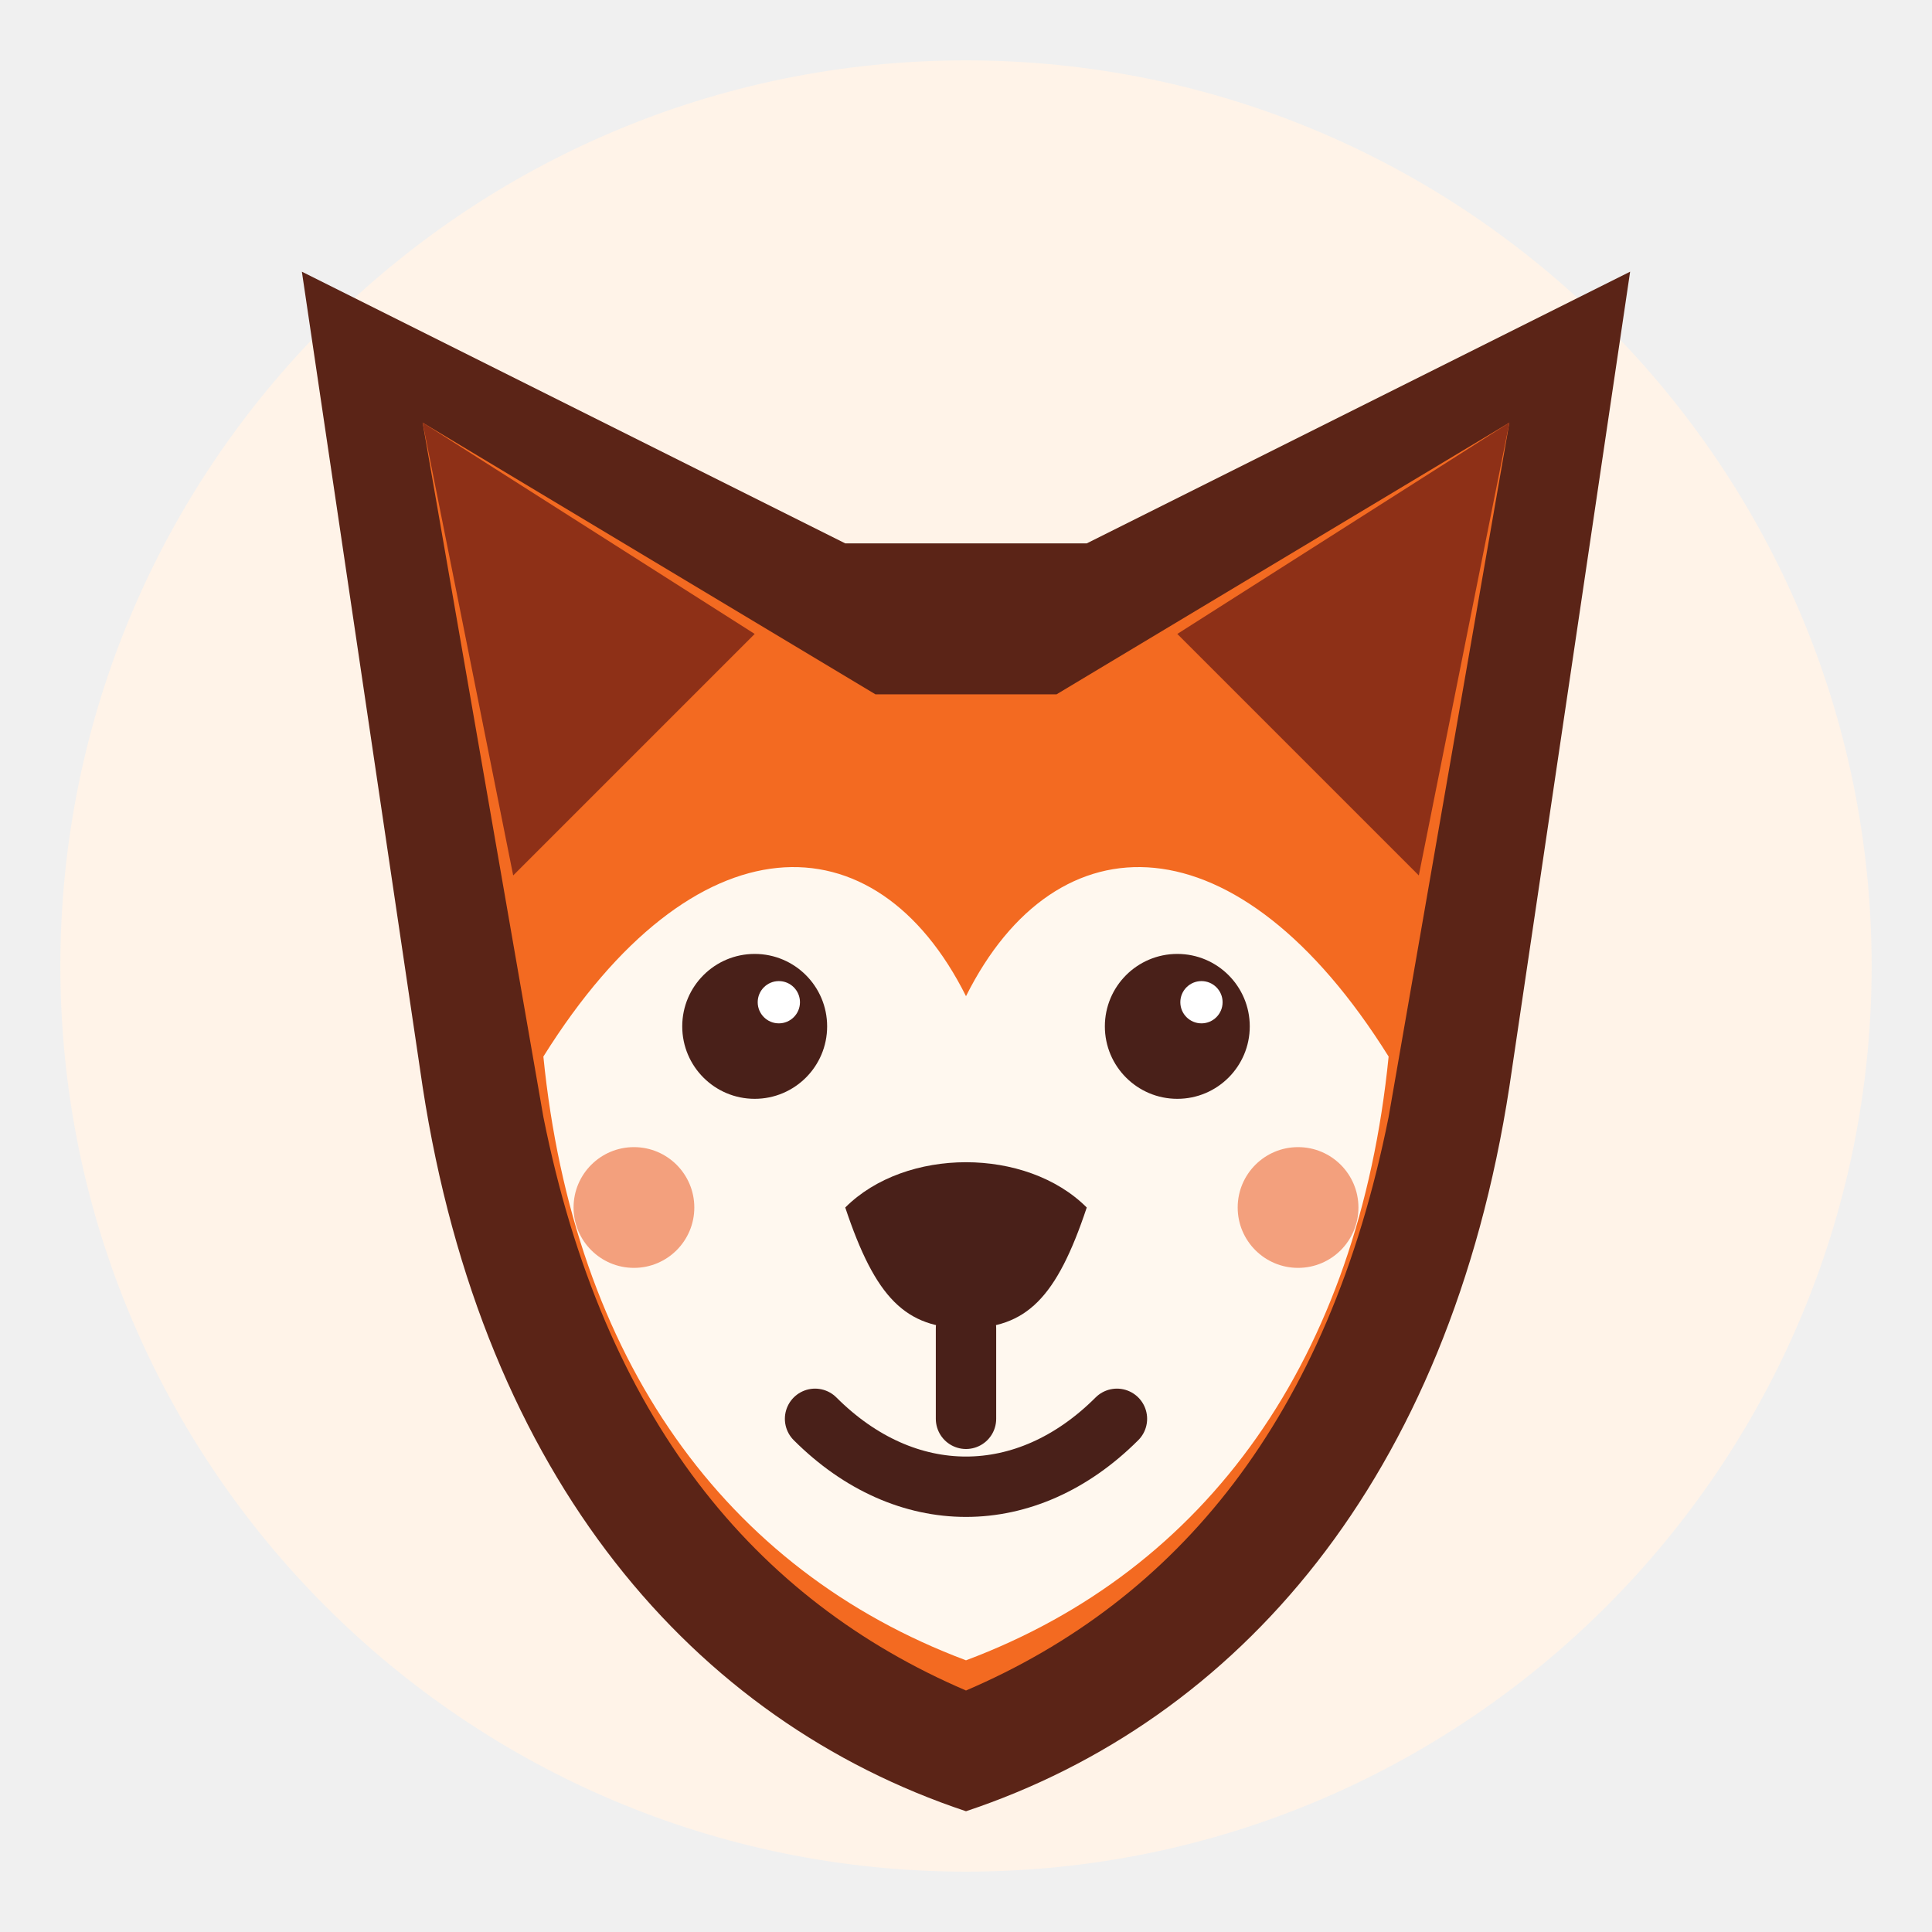
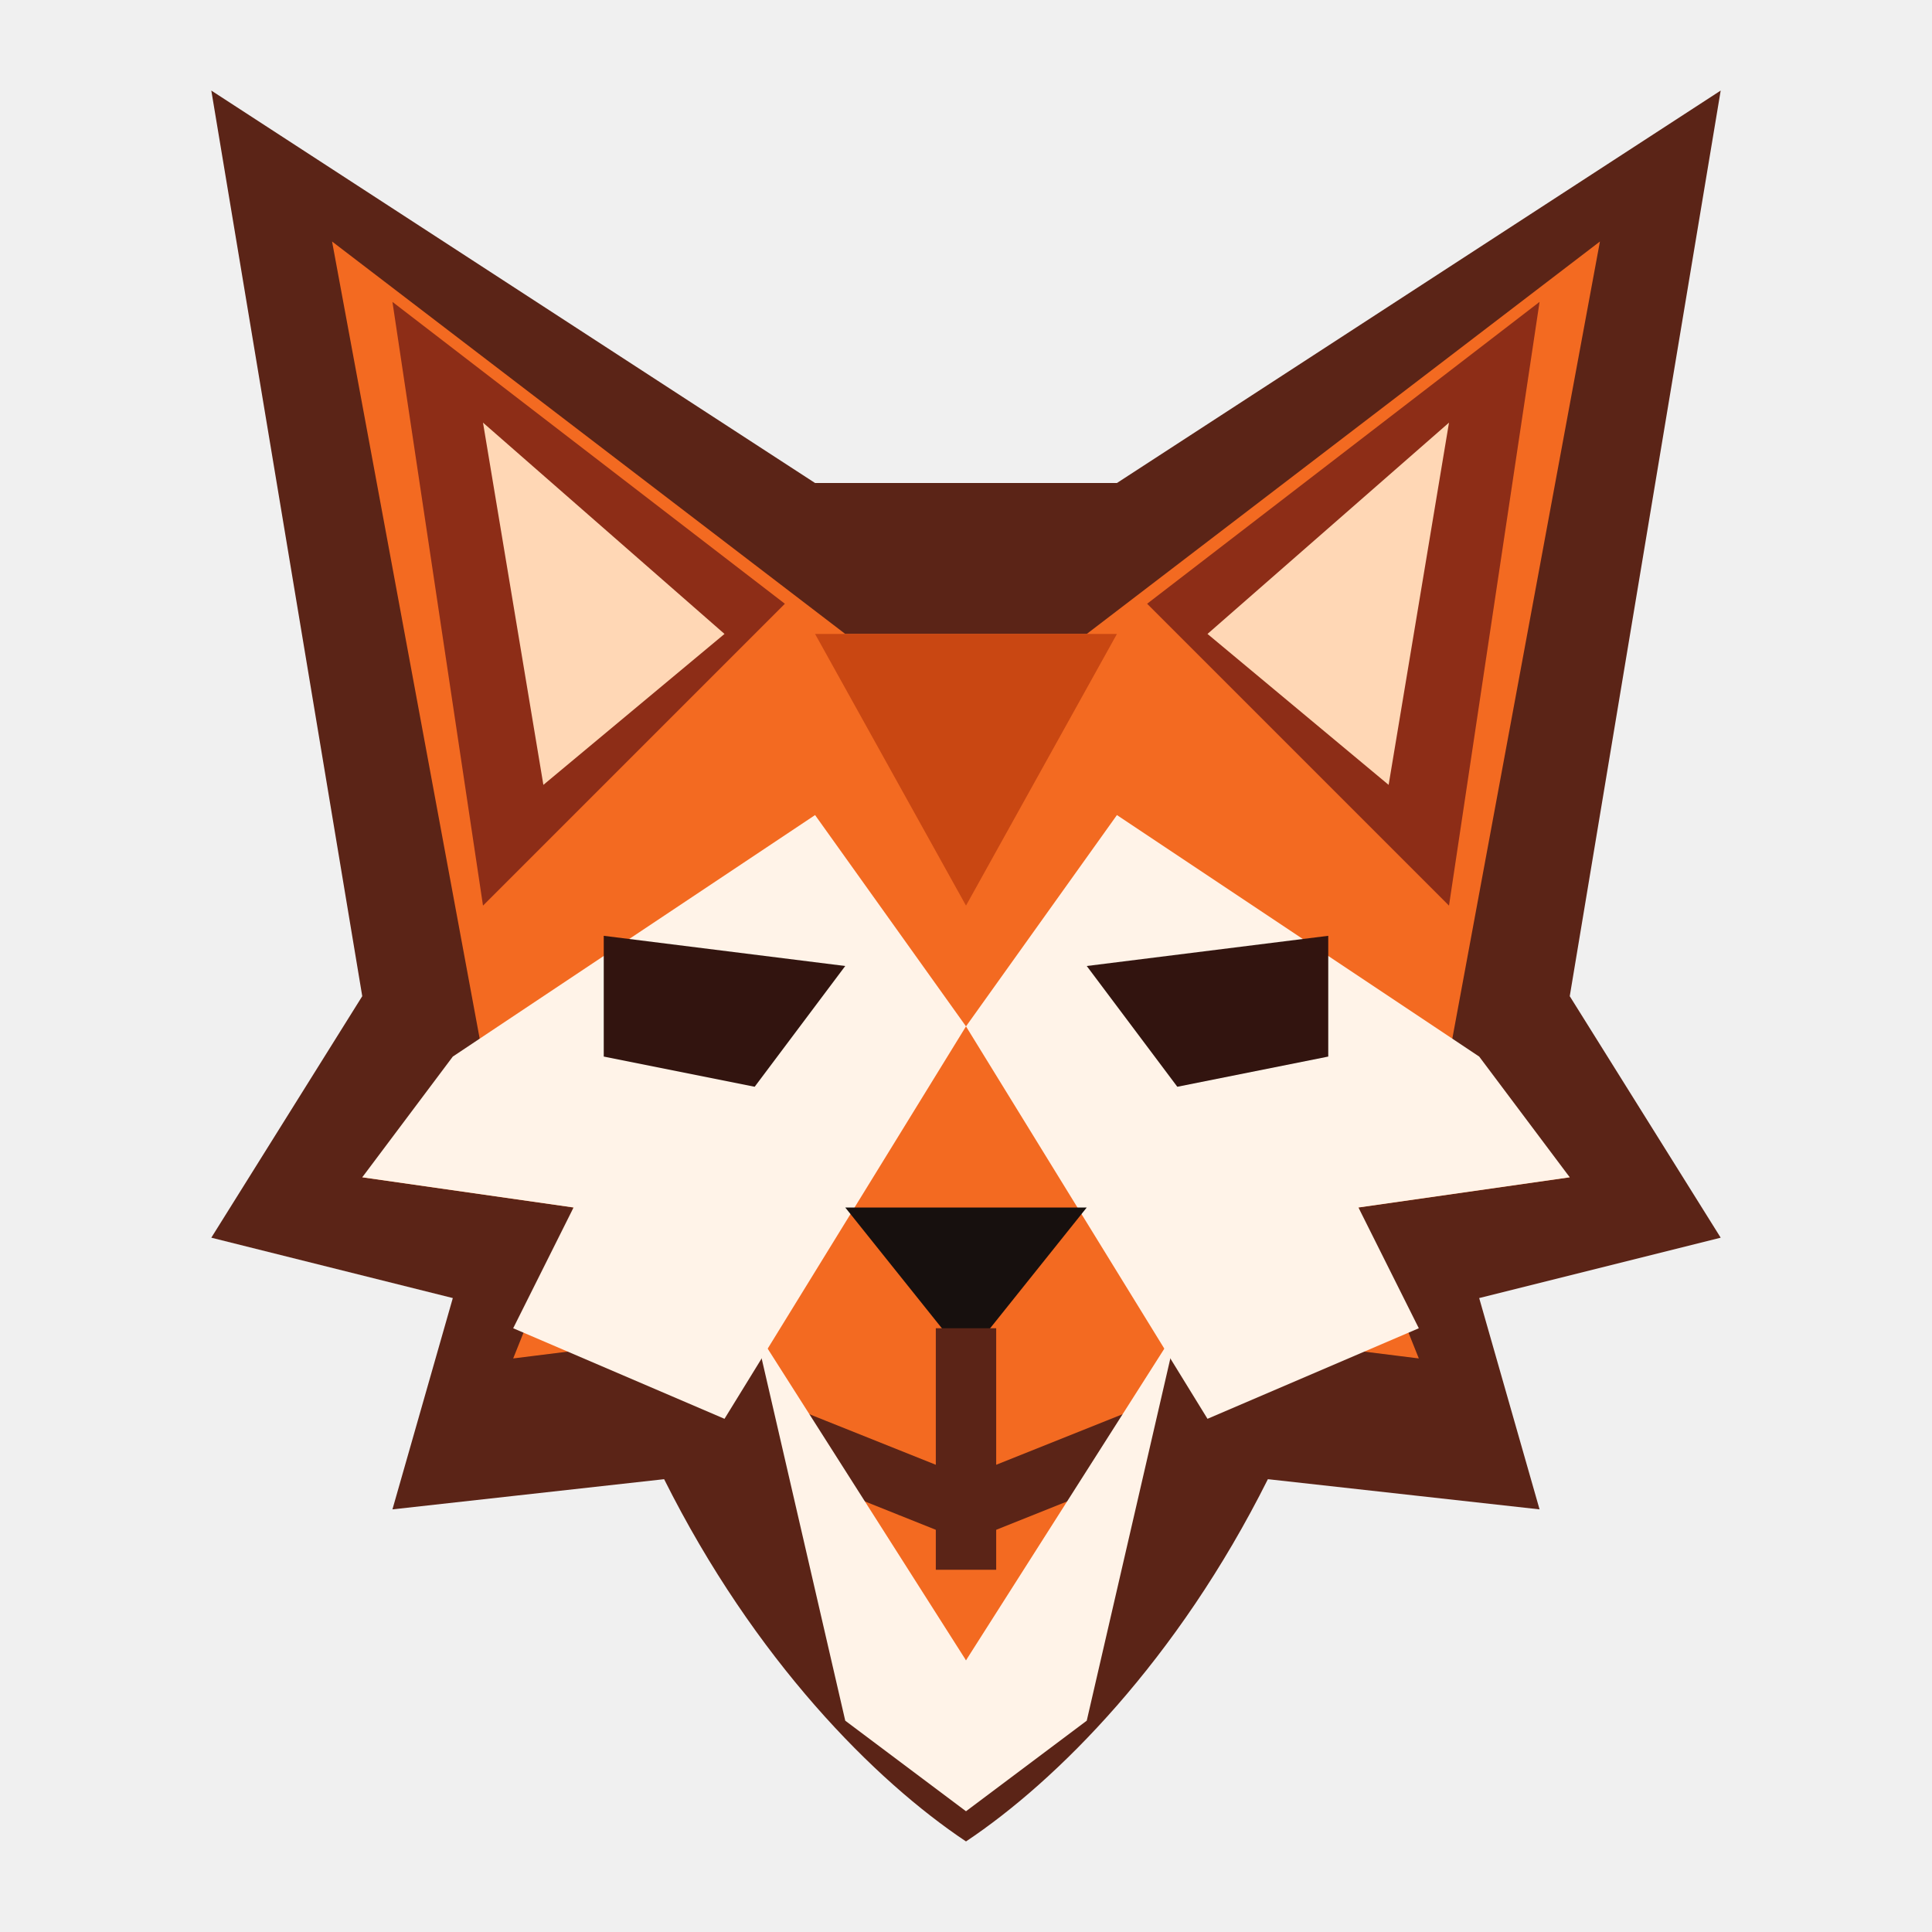
<svg xmlns="http://www.w3.org/2000/svg" viewBox="0 0 64 64" role="presentation">
-   <circle cx="32" cy="32" r="30" fill="#fff3e8" />
-   <path fill="#5b2417" d="M10 9l18 9h8L54 9l-4 27c-2 13-9 21-18 24-9-3-16-11-18-24L10 9z" />
-   <path fill="#f36a21" d="M14 14l15 9h6l15-9-4 23c-2 10-7 16-14 19-7-3-12-9-14-19l-4-23z" />
-   <path fill="#8e3017" d="M14 14l11 7-8 8-3-15zm36 0l-11 7 8 8 3-15z" />
-   <path fill="#fff8ef" d="M18 35c5-8 11-8 14-2 3-6 9-6 14 2-1 10-6 17-14 20-8-3-13-10-14-20z" />
-   <circle cx="25" cy="34" r="2.4" fill="#492019" />
-   <circle cx="39" cy="34" r="2.4" fill="#492019" />
-   <circle cx="25.8" cy="33.2" r=".7" fill="#fff" />
-   <circle cx="39.8" cy="33.2" r=".7" fill="#fff" />
-   <path fill="#492019" d="M28 40c2-2 6-2 8 0-1 3-2 4-4 4s-3-1-4-4z" />
-   <path d="M32 44v3m-5 0c3 3 7 3 10 0" fill="none" stroke="#492019" stroke-width="2" stroke-linecap="round" />
-   <circle cx="21" cy="40" r="2" fill="#f3a07d" />
-   <circle cx="43" cy="40" r="2" fill="#f3a07d" />
+   <path d="M7 3l20 13h10L57 3l-5 30 5 8-8 2 2 7-9-1c-3 6-7 10-10 12-3-2-7-6-10-12l-9 1 2-7-8-2 5-8L7 3z" fill="#5b2417" />
+   <path d="M11 8l17 13h8L53 8l-5 27 4 4-7 1 2 5-8-1c-2 5-5 9-7 11-2-2-5-6-7-11l-8 1 2-5-7-1 4-4-5-27z" fill="#f36a21" />
+   <path d="M13 10l13 10-10 10-3-20zm38 0L38 20l10 10 3-20z" fill="#8d2d17" />
+   <path d="M16 14l8 7-6 5-2-12zm32 0l-8 7 6 5 2-12z" fill="#ffd7b5" />
+   <path d="M27 21h10l-5 9-5-9z" fill="#c94712" />
+   <path d="M15 35l12-8 5 7-8 13-7-3 2-4-7-1 3-4zm34 0l-12-8-5 7 8 13 7-3-2-4 7-1-3-4z" fill="#fff3e8" />
+   <path d="M20 31l8 1-3 4-5-1v-4zm24 0l-8 1 3 4 5-1v-4z" fill="#32140f" />
+   <path d="M28 40h8l-4 5-4-5z" fill="#17100e" />
+   <path d="M32 45v6m0-1l-5-2m5 2l5-2" fill="none" stroke="#5b2417" stroke-width="2" stroke-linecap="square" />
+   <path d="M25 44l7 11 7-11-3 13-4 3-4-3-3-13z" fill="#fff3e8" />
</svg>
